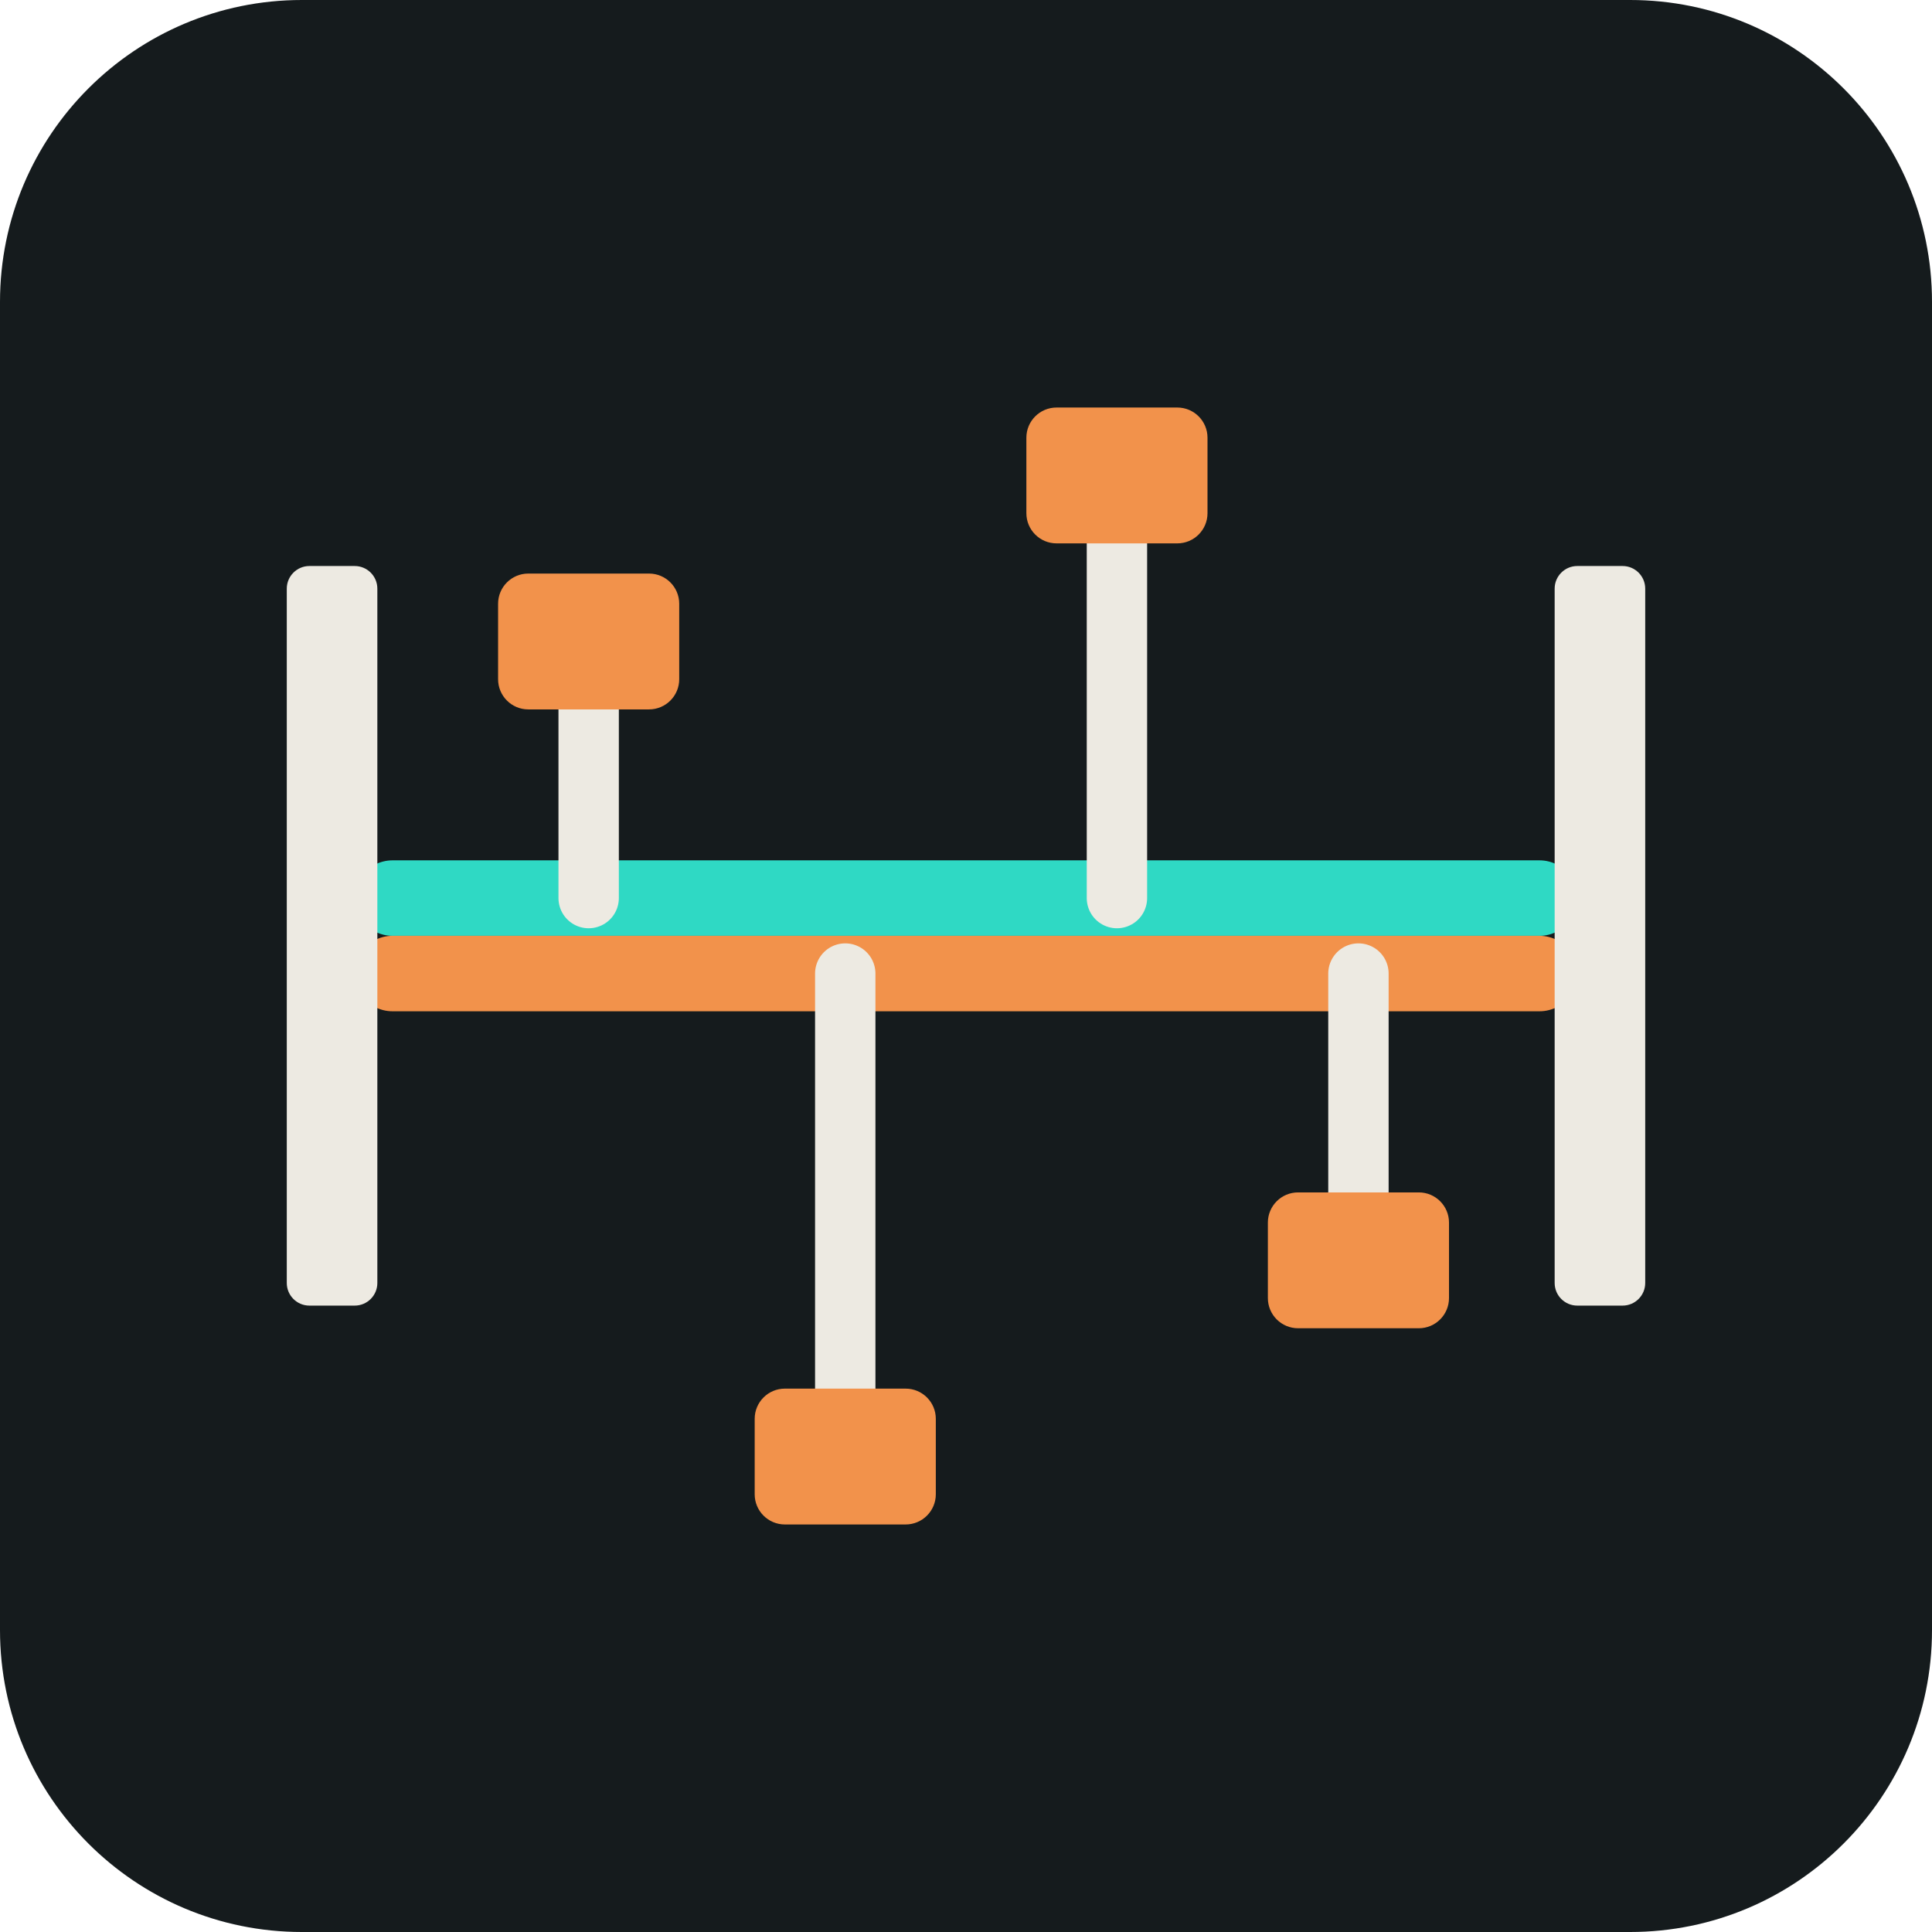
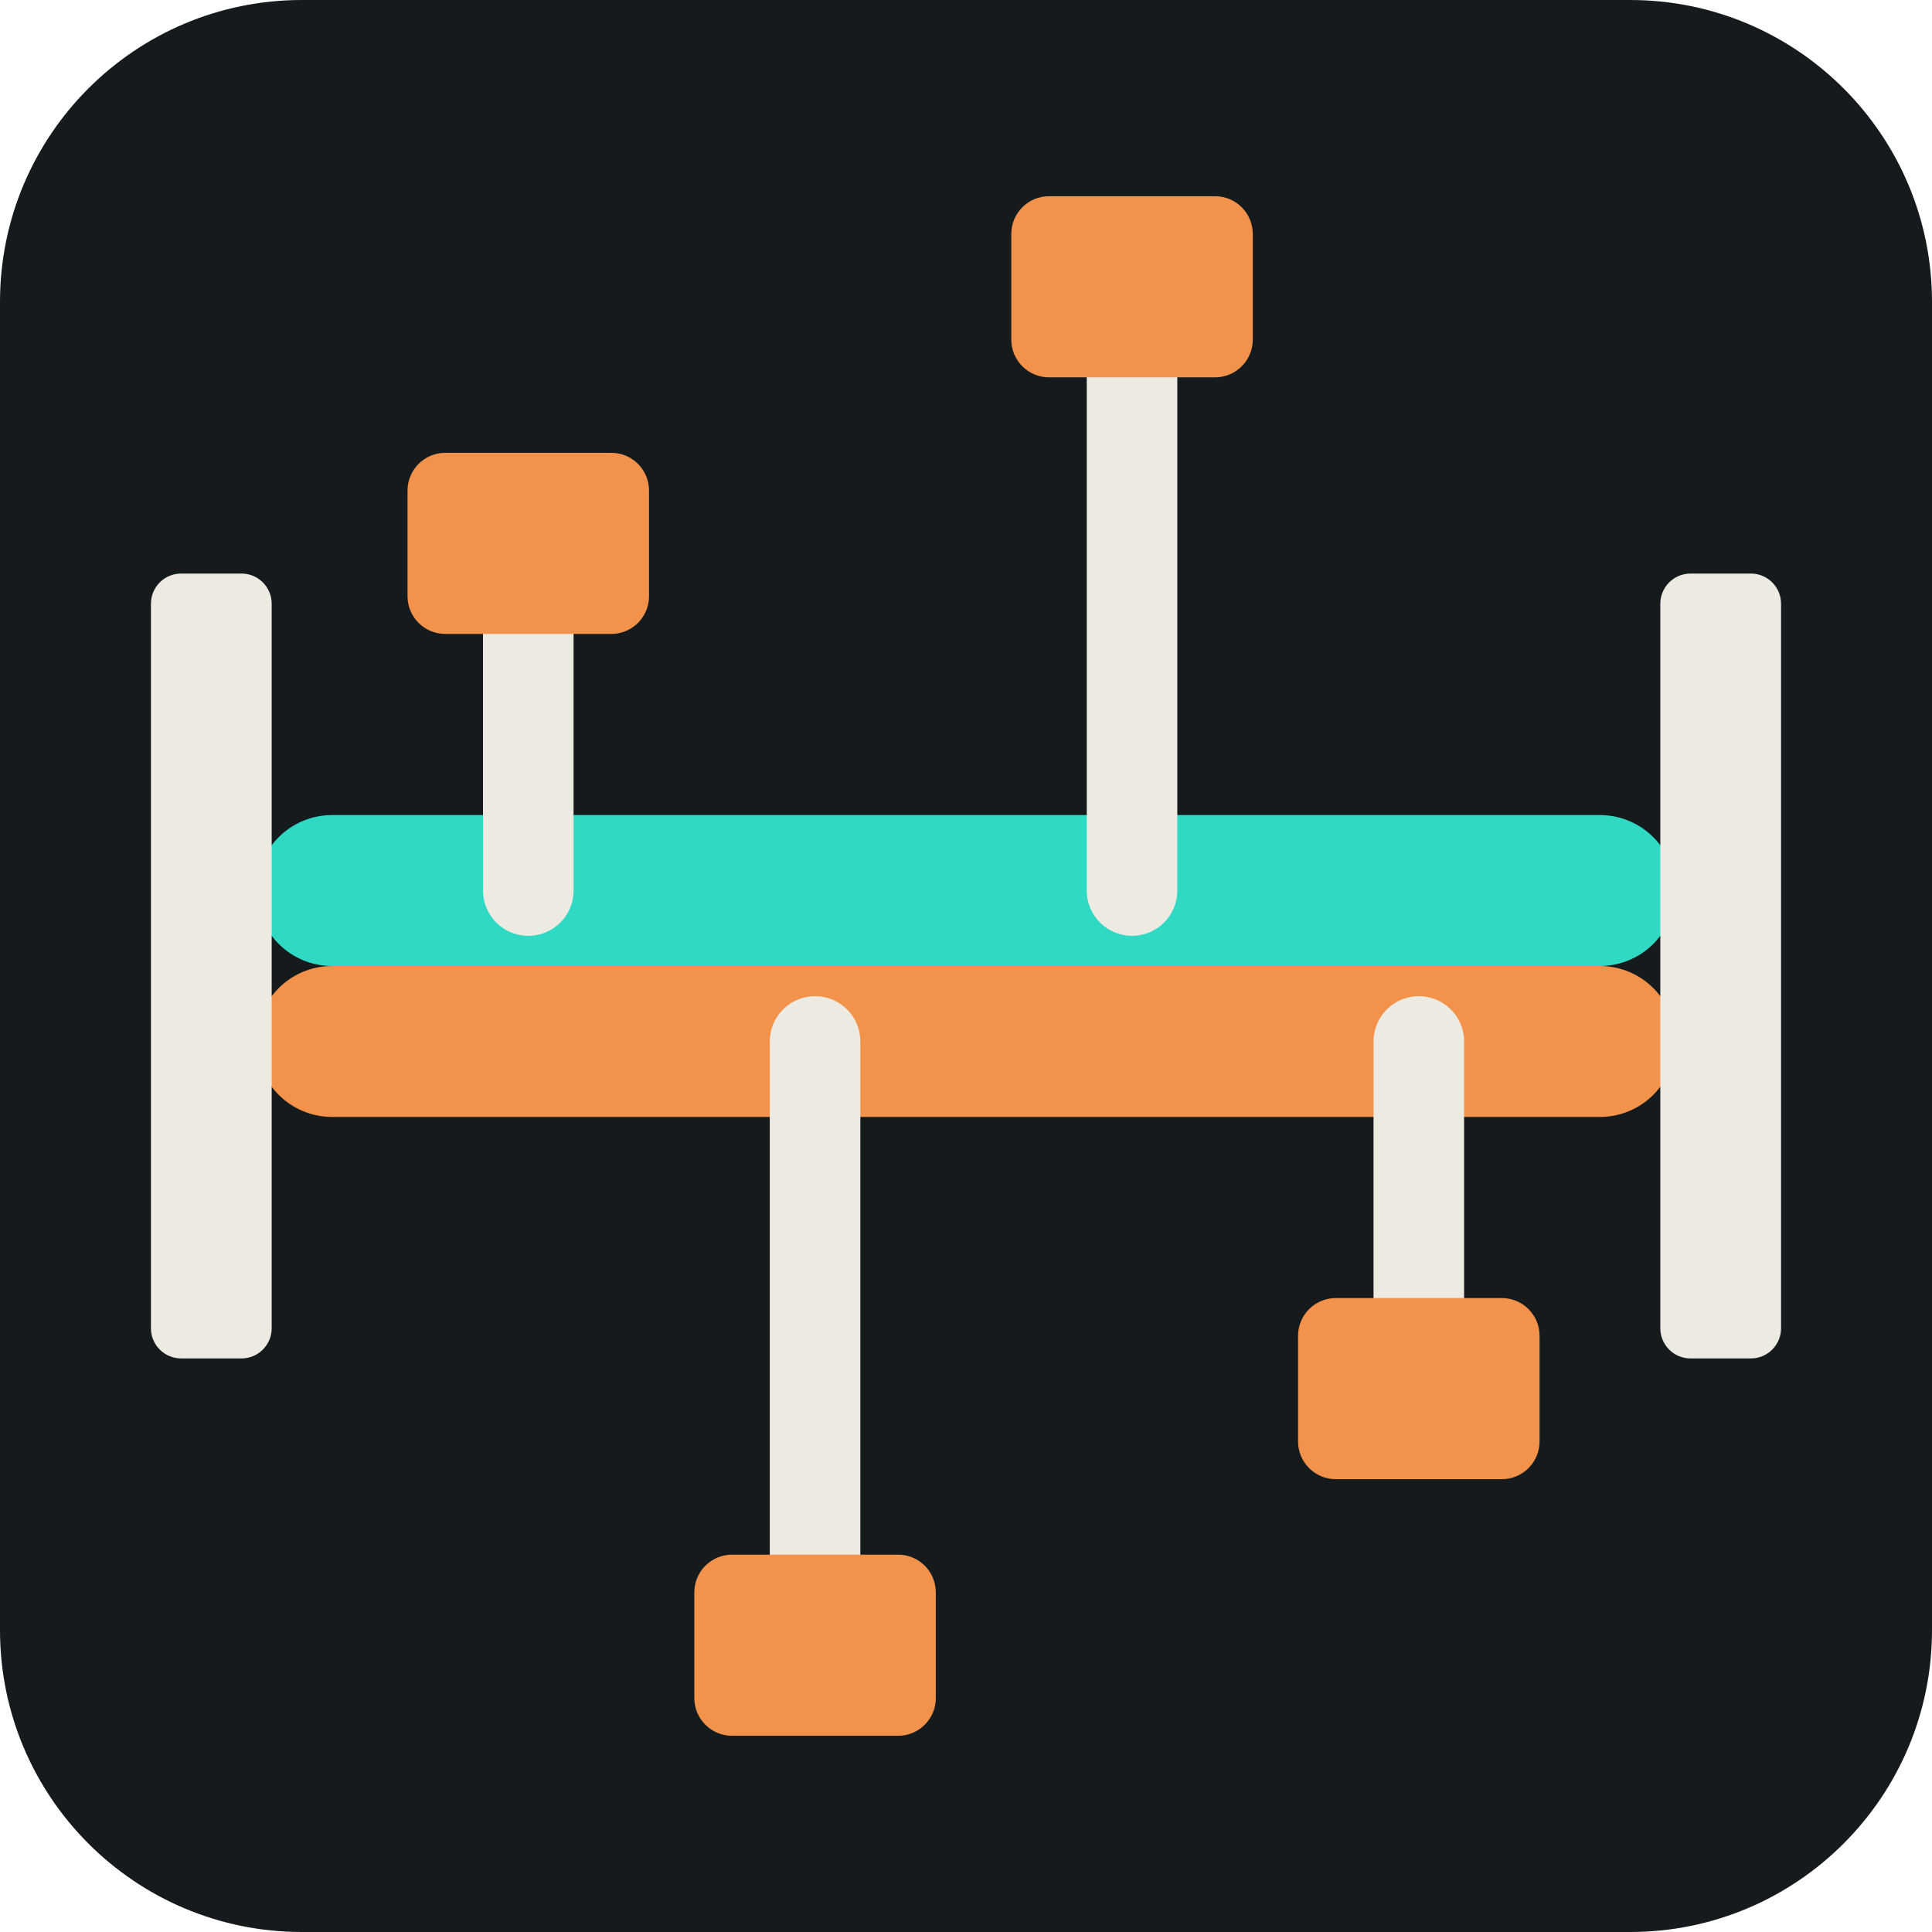
<svg xmlns="http://www.w3.org/2000/svg" width="256" height="256" viewBox="0 0 256 256">
  <rect x="0" y="0" width="256" height="256" rx="40" fill="#151b1d" />
-   <line x1="52" y1="119" x2="204" y2="119" stroke="#2FD9C4" stroke-width="10" stroke-linecap="round" />
-   <line x1="52" y1="129" x2="204" y2="129" stroke="#F2924B" stroke-width="10" stroke-linecap="round" />
-   <line x1="78" y1="119" x2="78" y2="94" stroke="#EDEAE2" stroke-width="8" stroke-linecap="round" />
-   <line x1="112" y1="129" x2="112" y2="184" stroke="#EDEAE2" stroke-width="8" stroke-linecap="round" />
-   <line x1="148" y1="119" x2="148" y2="72" stroke="#EDEAE2" stroke-width="8" stroke-linecap="round" />
-   <line x1="180" y1="129" x2="180" y2="158" stroke="#EDEAE2" stroke-width="8" stroke-linecap="round" />
-   <rect x="66" y="76" width="24" height="18" rx="4" fill="#F2924B" />
-   <rect x="100" y="184" width="24" height="18" rx="4" fill="#F2924B" />
-   <rect x="136" y="54" width="24" height="18" rx="4" fill="#F2924B" />
-   <rect x="168" y="158" width="24" height="18" rx="4" fill="#F2924B" />
-   <rect x="38" y="75" width="12" height="98" rx="3" fill="#EDEAE2" />
-   <rect x="206" y="75" width="12" height="98" rx="3" fill="#EDEAE2" />
+   <line x1="44" y1="118" x2="212" y2="118" stroke="#2FD9C4" stroke-width="20" stroke-linecap="round" />
+   <line x1="44" y1="138" x2="212" y2="138" stroke="#F2924B" stroke-width="20" stroke-linecap="round" />
+   <line x1="70" y1="118" x2="70" y2="84" stroke="#EDEAE2" stroke-width="12" stroke-linecap="round" />
+   <line x1="108" y1="138" x2="108" y2="206" stroke="#EDEAE2" stroke-width="12" stroke-linecap="round" />
+   <line x1="150" y1="118" x2="150" y2="50" stroke="#EDEAE2" stroke-width="12" stroke-linecap="round" />
+   <line x1="188" y1="138" x2="188" y2="172" stroke="#EDEAE2" stroke-width="12" stroke-linecap="round" />
+   <rect x="54" y="60" width="32" height="24" rx="5" fill="#F2924B" />
+   <rect x="92" y="206" width="32" height="24" rx="5" fill="#F2924B" />
+   <rect x="134" y="26" width="32" height="24" rx="5" fill="#F2924B" />
+   <rect x="172" y="172" width="32" height="24" rx="5" fill="#F2924B" />
+   <rect x="20" y="76" width="16" height="104" rx="4" fill="#EDEAE2" />
+   <rect x="220" y="76" width="16" height="104" rx="4" fill="#EDEAE2" />
</svg>
